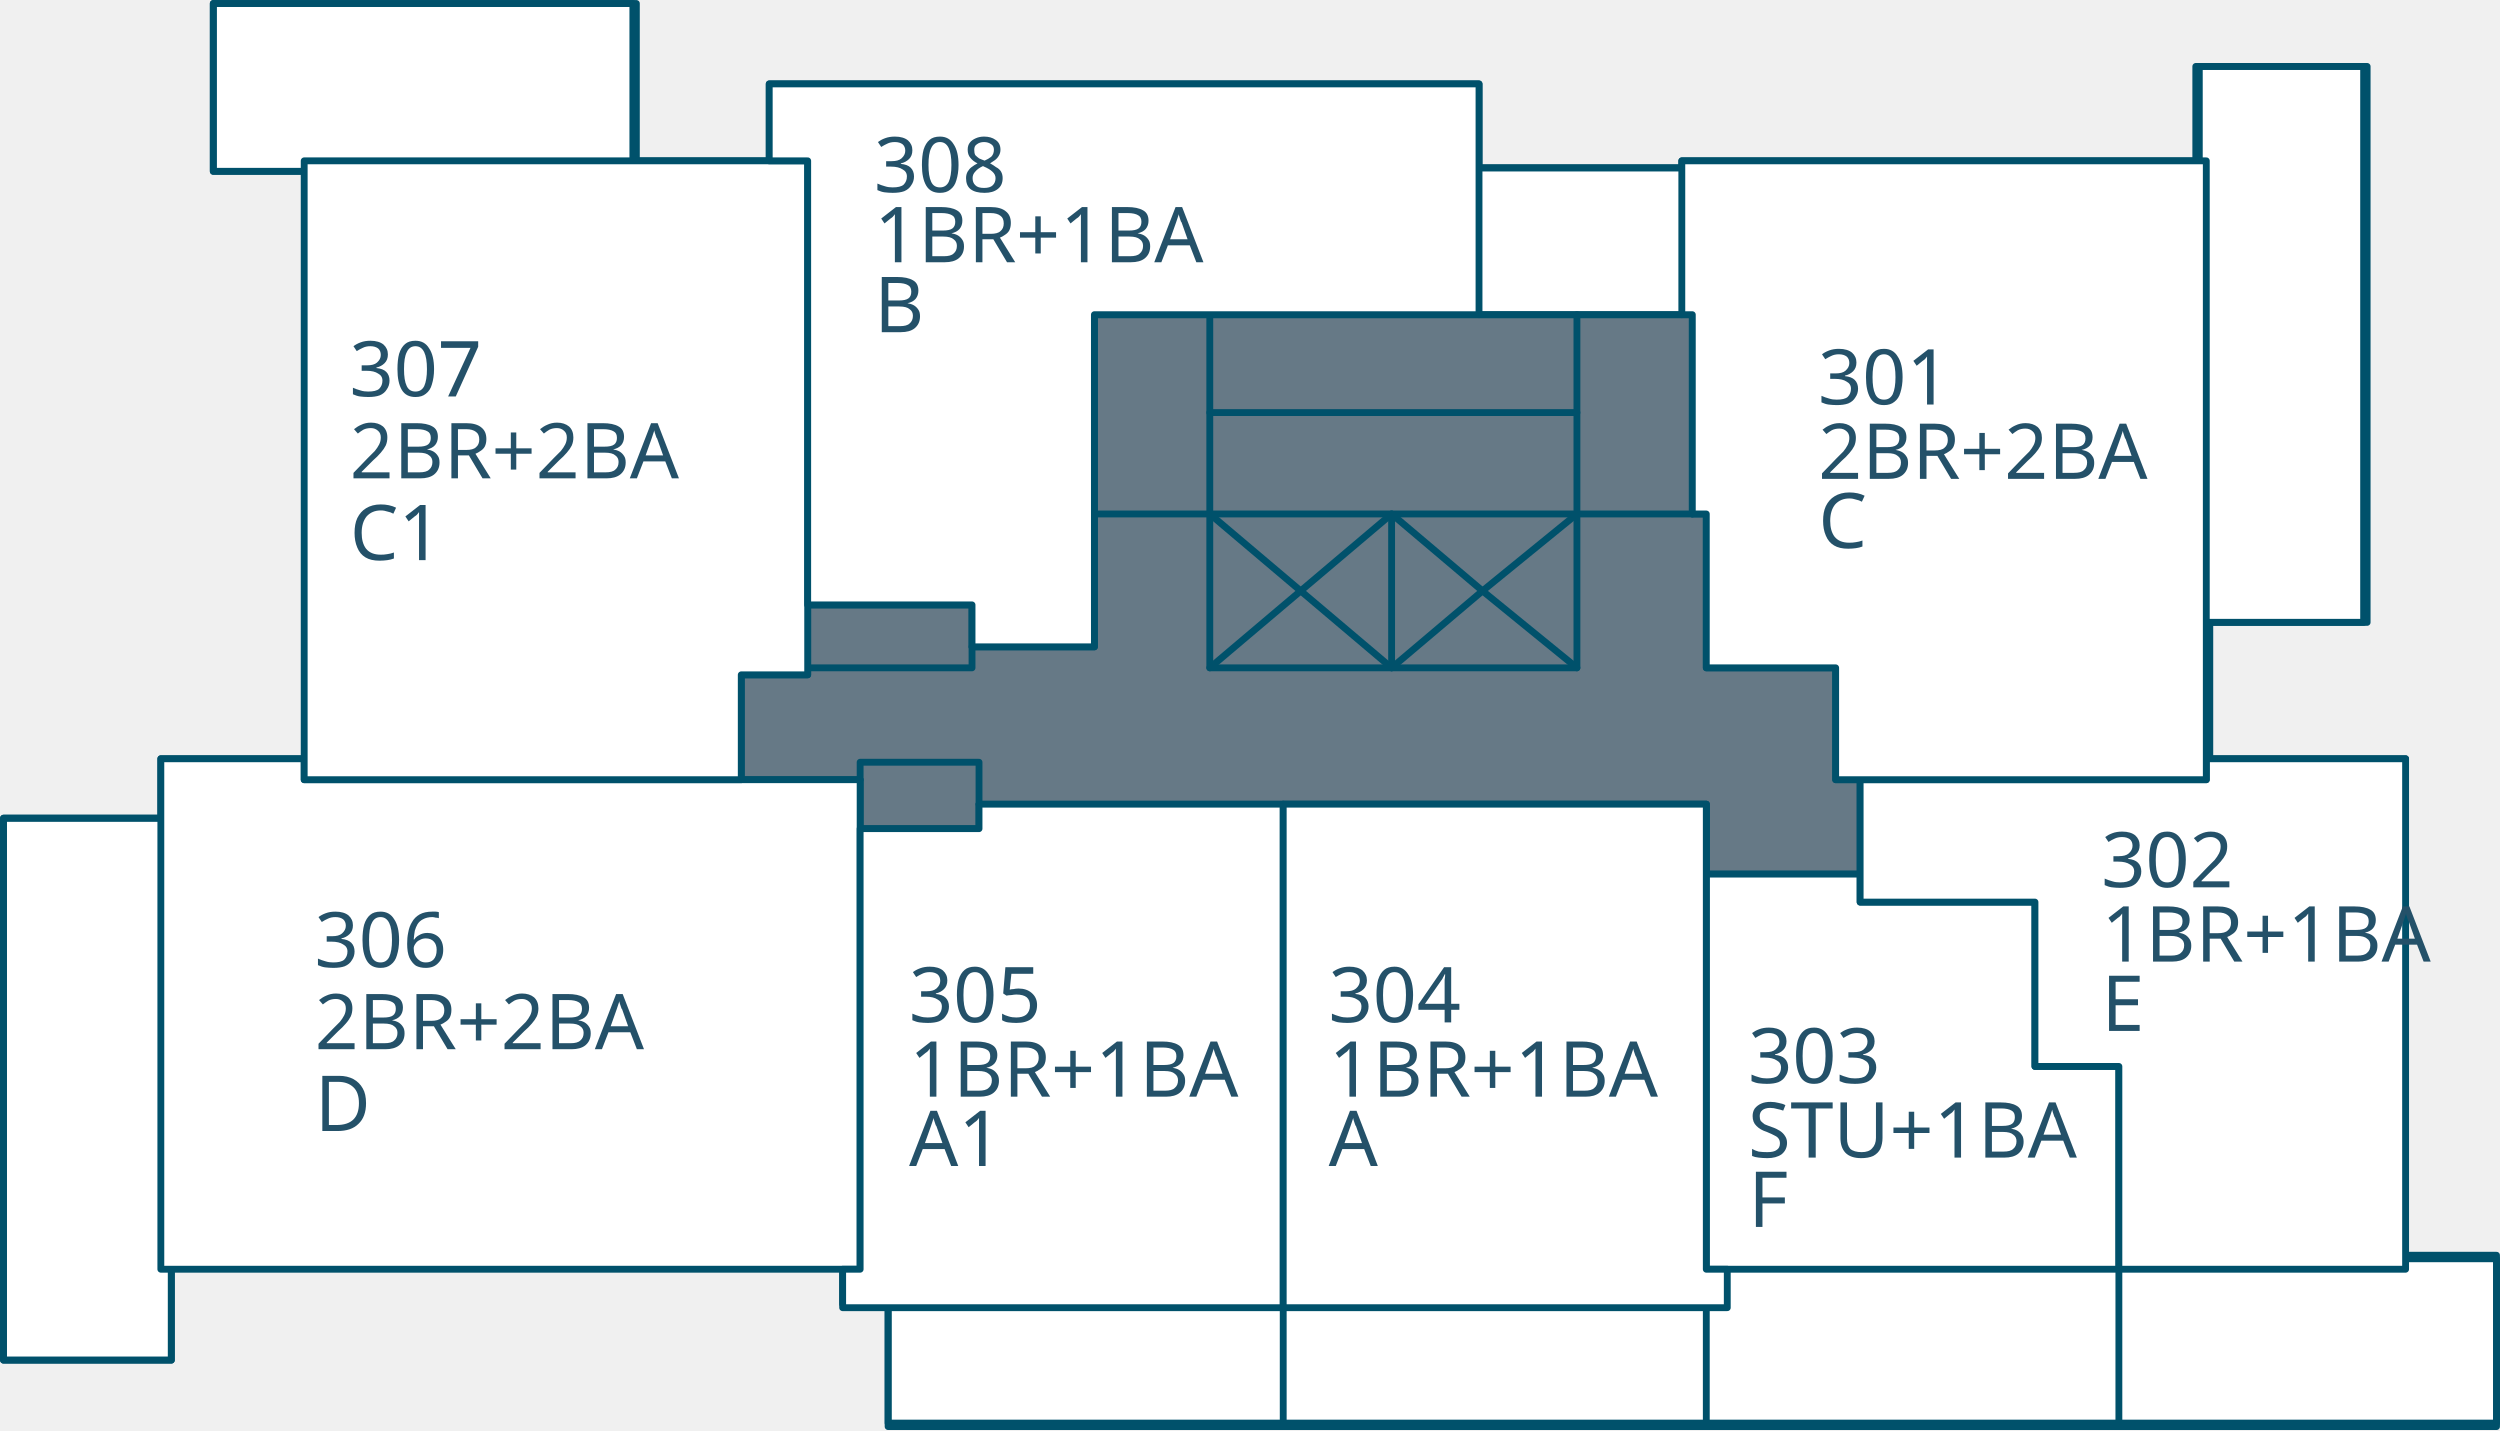
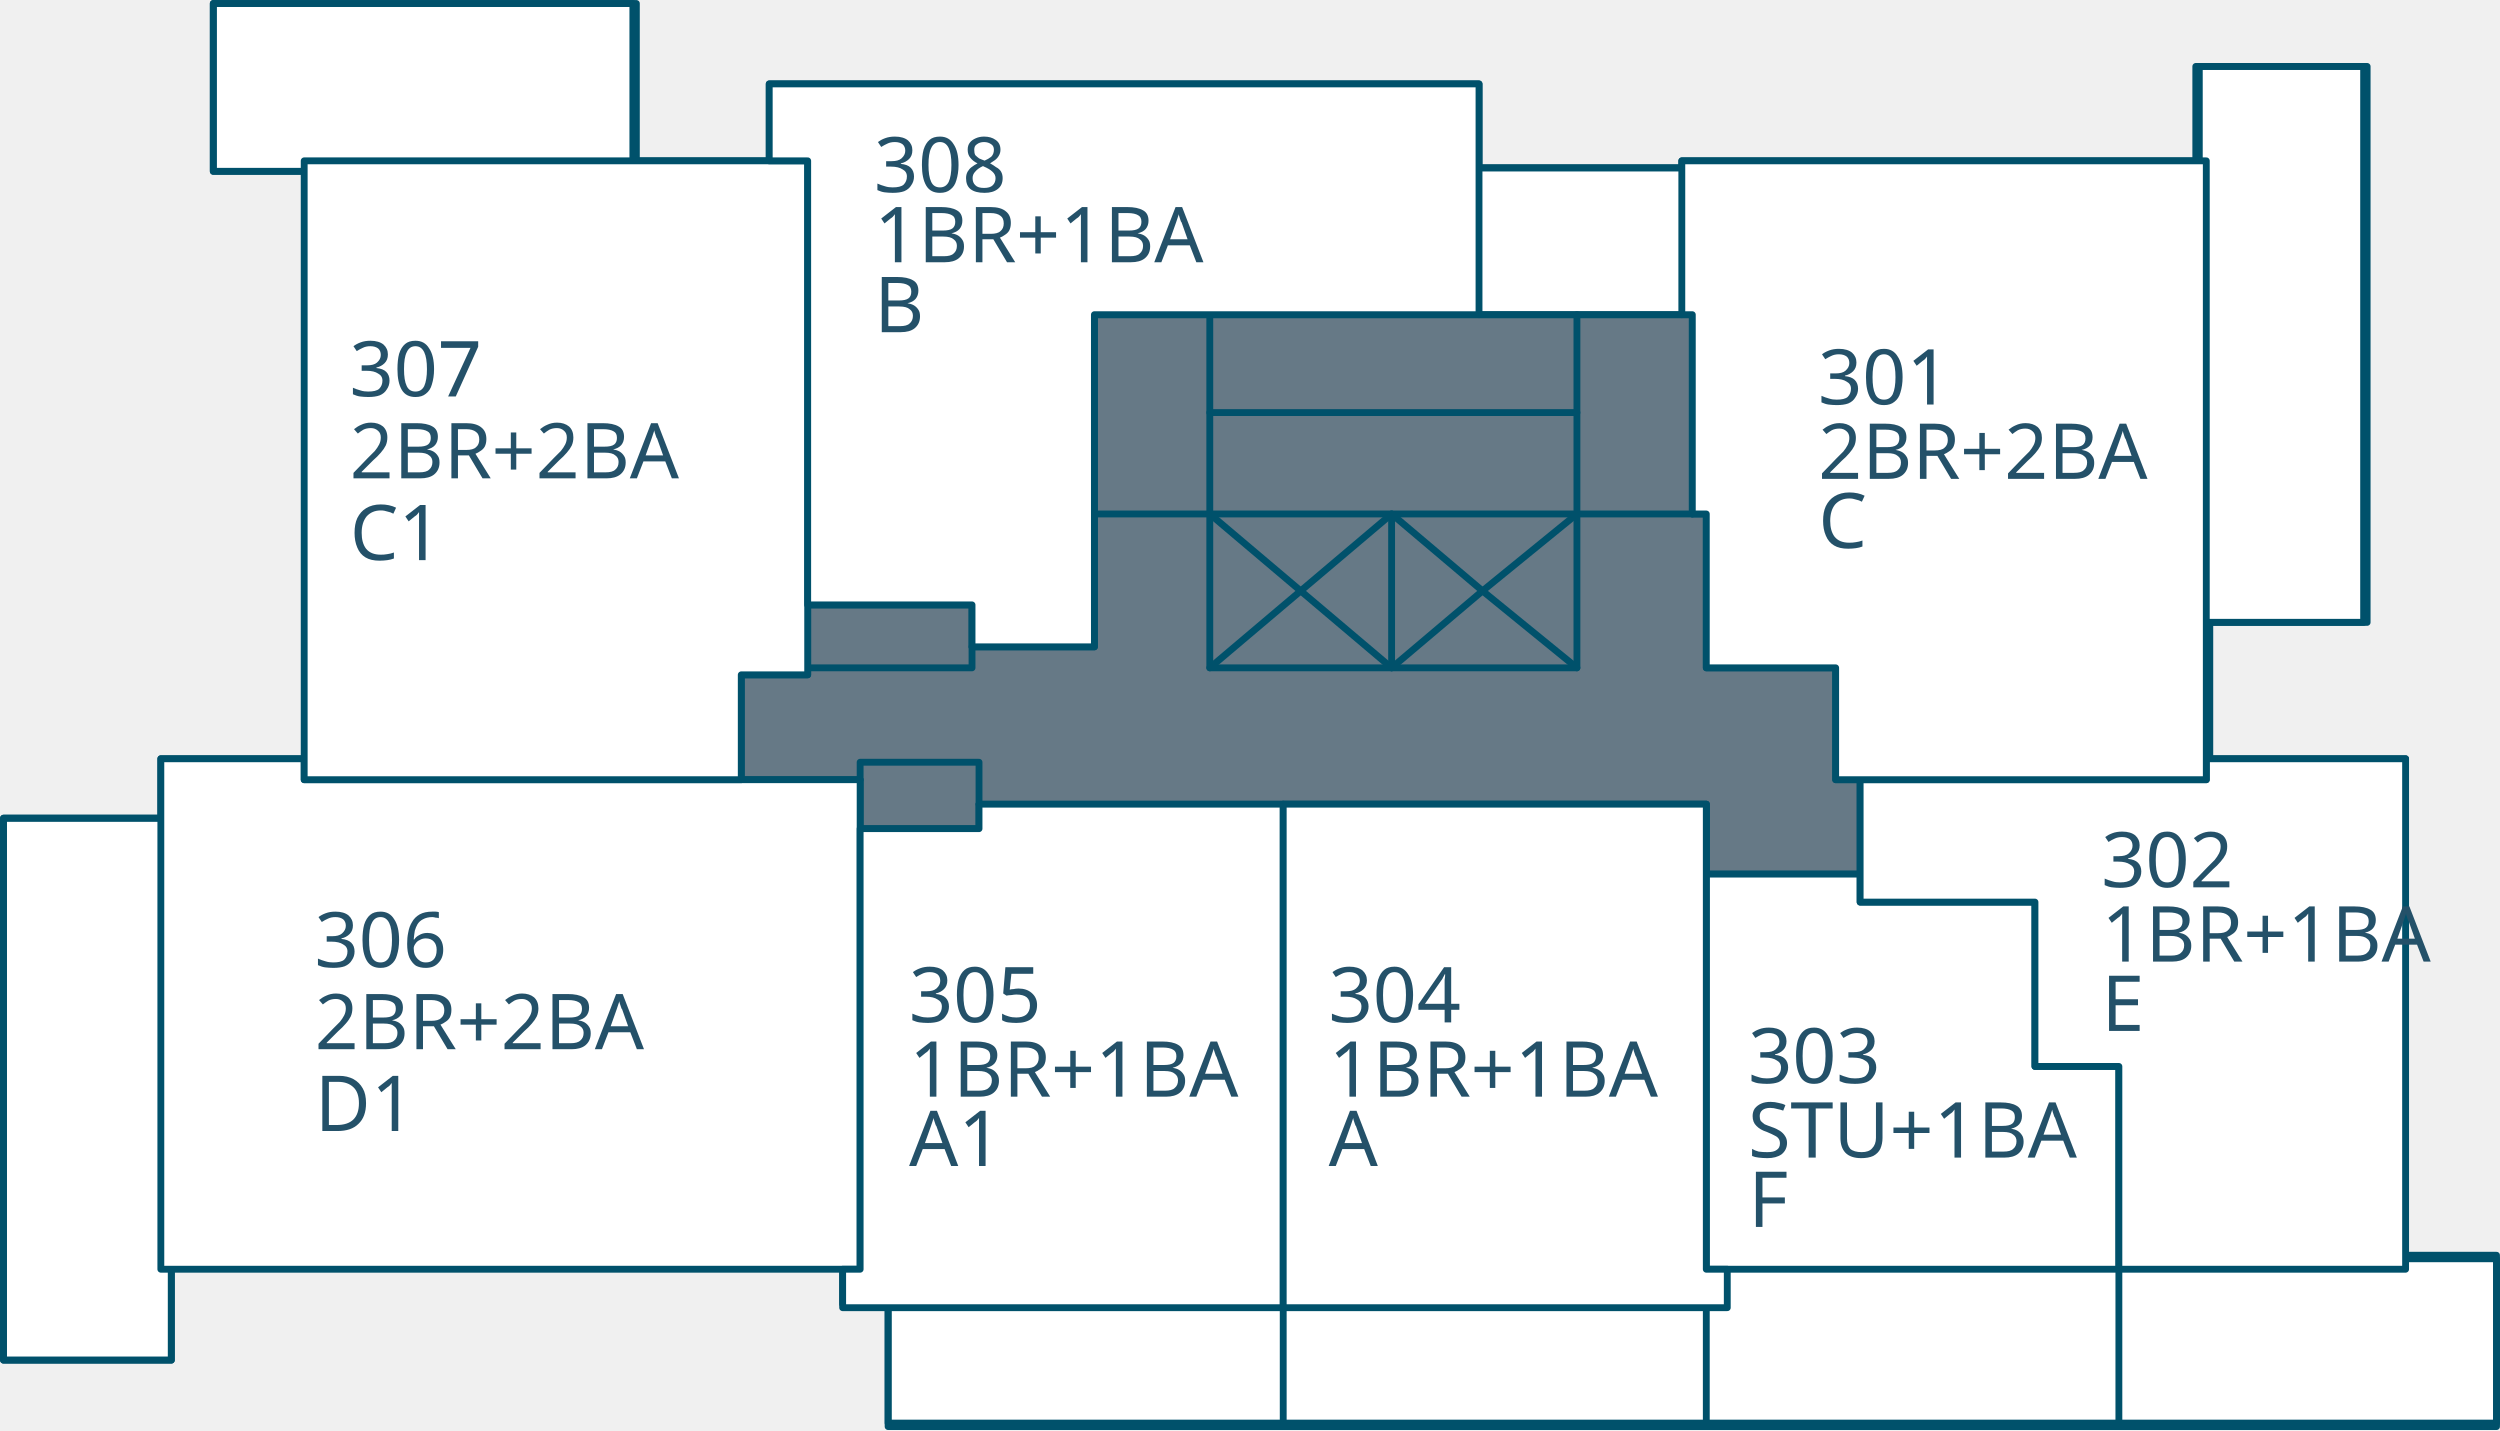
<svg xmlns="http://www.w3.org/2000/svg" version="1.1" x="0px" y="0px" viewBox="0 0 71.5 40.9" style="enable-background:new 0 0 71.5 40.9;" xml:space="preserve">
  <style type="text/css">
	.cc0{fill:#FFFFFF;stroke:#00516B;stroke-width:0.196;stroke-linecap:round;stroke-linejoin:round;stroke-miterlimit:10;}
	.cc1{fill:#667986;stroke:#00516B;stroke-width:0.196;stroke-linecap:round;stroke-linejoin:round;stroke-miterlimit:10;}
	.cc2{fill:none;stroke:#00516B;stroke-width:0.196;stroke-linecap:round;stroke-linejoin:round;stroke-miterlimit:10;}
	.cc3{fill:none;}
	.cc4{fill:#245169;}
	.cc5{font-family:'Gotham-Book';}
	.cc6{font-size:2.202px;}
</style>
  <g id="base">
    <path class="cc0" d="M68.8,36L68.8,36V21.7h-5.6v0.5l0,0v-0.5v-3.9v0h4.5V1.9h-4.8v2.7H48.1l0,0.2h-5.8V2.4H22v2.2v0h0h-3.9V0.1   H6.1v4.8h2.7v16.8H4.6v1.7v0H0.1v15.5h4.8v-2.7h0h19.2l0,0h0v1.1h1.3h0v3.4h46V36H68.8z M21.2,22.3L21.2,22.3l0-3h1.9v-0.2l0-1.8   h4.7l0,1.3h3.5v-3.9l3.4,0l-0.1,4.5l10.5,0l0-4.5l3.3,0h0.4v4.5h3.7v3.1h0.7V25h-4.4v0v-2H36.7v0H28v0.7h-3.3l0-1.4H21.2z" />
    <polygon class="cc1" points="48.4,9 31.3,9 31.3,18.5 27.8,18.5 27.8,17.3 23.1,17.3 23.1,19.3 21.2,19.3 21.2,22.3 24.6,22.3   24.6,23.7 28,23.7 28,23 48.8,23 48.8,25 53.2,25 53.2,22.3 52.5,22.3 52.5,19.1 48.8,19.1 48.8,14.7 48.4,14.7  " />
    <polyline class="cc2" points="48.8,25 48.8,23 36.7,23  " />
    <polyline class="cc2" points="34.6,19.1 37.2,16.9 39.8,14.7 42.4,16.9 45.1,19.1  " />
    <polyline class="cc2" points="34.6,14.7 37.2,16.9 39.8,19.1 42.4,16.9 45.1,14.7  " />
    <line class="cc2" x1="39.8" y1="19.1" x2="39.8" y2="14.7" />
    <line class="cc2" x1="42.3" y1="4.8" x2="48.1" y2="4.8" />
    <polyline class="cc2" points="4.6,23.4 0.1,23.4 0.1,38.9 4.9,38.9 4.9,36.3  " />
    <polyline class="cc2" points="25.4,37.4 25.4,40.8 36.7,40.8 48.8,40.8 60.6,40.8 71.4,40.8 71.4,35.9 68.8,35.9  " />
    <polyline class="cc2" points="8.7,4.9 6.1,4.9 6.1,0.1 18.2,0.1 18.2,4.6  " />
    <polyline class="cc2" points="62.8,4.6 62.8,1.9 67.6,1.9 67.6,17.8 63.1,17.8  " />
    <line class="cc2" x1="36.7" y1="37.4" x2="36.7" y2="40.8" />
    <line class="cc2" x1="48.8" y1="37.4" x2="48.8" y2="40.8" />
    <polyline class="cc2" points="34.6,14.7 34.6,11.8 34.6,9  " />
    <polyline class="cc2" points="45.1,14.7 45.1,11.8 45.1,9  " />
    <line class="cc2" x1="60.6" y1="40.8" x2="60.6" y2="36.3" />
    <line class="cc2" x1="34.6" y1="14.7" x2="31.3" y2="14.7" />
    <line class="cc2" x1="48.4" y1="14.7" x2="45.1" y2="14.7" />
    <polyline class="cc2" points="42.3,9 45.1,9 48.1,9  " />
    <polygon class="cc2" points="34.6,19.1 39.8,19.1 45.1,19.1 45.1,14.7 39.8,14.7 34.6,14.7  " />
    <polyline class="cc2" points="28,23 28,21.8 24.6,21.8 24.6,22.3  " />
    <polyline class="cc2" points="23.1,19.1 27.8,19.1 27.8,18.5  " />
    <line class="cc2" x1="34.6" y1="11.8" x2="45.1" y2="11.8" />
  </g>
  <g id="shape-f">
    <polygon class="cc0" points="48.8,25 53.2,25 53.2,25.8 58.2,25.8 58.2,30.5 60.6,30.5 60.6,36.3 49.4,36.3 48.8,36.3  " />
  </g>
  <g id="shape-e">
    <polygon class="cc0" points="53.2,25 53.2,22.3 63.1,22.3 63.1,21.7 68.8,21.7 68.8,35.9 68.8,36.3 60.6,36.3 60.6,30.5 58.2,30.5   58.2,25.8 53.2,25.8  " />
  </g>
  <g id="shape-d-d1">
    <polygon class="cc0" points="21.2,22.3 24.6,22.3 24.6,23.7 24.6,36.3 24.1,36.3 4.9,36.3 4.6,36.3 4.6,23.4 4.6,21.7 8.7,21.7   8.7,22.3  " />
  </g>
  <g id="shape-c1">
    <polygon class="cc0" points="23.1,17.3 23.1,4.6 22,4.6 18.2,4.6 8.7,4.6 8.7,4.9 8.7,21.7 8.7,22.3 21.2,22.3 21.2,19.3   23.1,19.3 23.1,19.1  " />
  </g>
  <g id="shape-c">
    <polygon class="cc0" points="63.1,22.3 63.1,17.8 63.1,4.6 62.8,4.6 48.1,4.6 48.1,4.8 48.1,9 48.4,9 48.4,14.7 48.8,14.7   48.8,19.1 52.5,19.1 52.5,22.3 53.2,22.3  " />
  </g>
  <g id="shape-b">
    <polygon class="cc0" points="22,4.6 22,2.4 42.3,2.4 42.3,4.8 42.3,9 34.6,9 31.3,9 31.3,14.7 31.3,18.5 27.8,18.5 27.8,17.3   23.1,17.3 23.1,4.6  " />
  </g>
  <g id="shape-a1">
    <polygon class="cc0" points="24.1,36.3 24.1,37.4 25.4,37.4 36.7,37.4 36.7,23 28,23 28,23.7 24.6,23.7 24.6,36.3  " />
  </g>
  <g id="shape-a">
    <polygon class="cc0" points="36.7,37.4 48.8,37.4 49.4,37.4 49.4,36.3 48.8,36.3 48.8,23 36.7,23  " />
  </g>
  <g id="trigger-c" data-plan="C">
    <polygon class="cc3" points="63.1,22.3 63.1,17.8 63.1,4.6 62.8,4.6 48.1,4.6 48.1,4.8 48.1,9 48.4,9 48.4,14.7 48.8,14.7   48.8,19.1 52.5,19.1 52.5,22.3 53.2,22.3  " />
    <g>
      <text transform="matrix(1 0 0 1 52 11.5703)" class="cc4 cc5 cc6">301</text>
    </g>
    <g>
      <text transform="matrix(1 0 0 1 52 13.695)" class="cc4 cc5 cc6">2BR+2BA</text>
    </g>
    <g>
      <text transform="matrix(1 0 0 1 52 15.6777)" class="cc4 cc5 cc6">C</text>
    </g>
  </g>
  <g id="trigger-e" data-plan="E">
    <polygon class="cc3" points="53.2,25 53.2,22.3 63.1,22.3 63.1,21.7 68.8,21.7 68.8,35.9 68.8,36.3 60.6,36.3 60.6,30.5 58.2,30.5   58.2,25.8 53.2,25.8  " />
    <g>
      <text transform="matrix(1 0 0 1 60.1 25.3771)" class="cc4 cc5 cc6">302</text>
    </g>
    <g>
      <text transform="matrix(1 0 0 1 60.1 27.5018)" class="cc4 cc5 cc6">1BR+1BA</text>
    </g>
    <g>
      <text transform="matrix(1 0 0 1 60.1 29.4845)" class="cc4 cc5 cc6">E</text>
    </g>
  </g>
  <g id="trigger-f" data-plan="F">
    <polygon class="cc3" points="48.8,25 53.2,25 53.2,25.8 58.2,25.8 58.2,30.5 60.6,30.5 60.6,36.3 49.4,36.3 48.8,36.3  " />
    <g>
      <text transform="matrix(1 0 0 1 50 30.9827)" class="cc4 cc5 cc6">303</text>
    </g>
    <g>
      <text transform="matrix(1 0 0 1 50 33.1074)" class="cc4 cc5 cc6">STU+1BA</text>
    </g>
    <g>
      <text transform="matrix(1 0 0 1 50 35.0901)" class="cc4 cc5 cc6">F</text>
    </g>
  </g>
  <g id="trigger-a" data-plan="A">
    <polygon class="cc3" points="36.7,37.4 48.8,37.4 49.4,37.4 49.4,36.3 48.8,36.3 48.8,23 36.7,23  " />
    <g>
      <text transform="matrix(1 0 0 1 38 29.2405)" class="cc4 cc5 cc6">304</text>
    </g>
    <g>
      <text transform="matrix(1 0 0 1 38 31.3652)" class="cc4 cc5 cc6">1BR+1BA</text>
    </g>
    <g>
      <text transform="matrix(1 0 0 1 38 33.3479)" class="cc4 cc5 cc6">A</text>
    </g>
  </g>
  <g id="trigger-a1" data-plan="A1">
    <polygon class="cc3" points="24.1,36.3 24.1,37.4 25.4,37.4 36.7,37.4 36.7,23 28,23 28,23.7 24.6,23.7 24.6,36.3  " />
    <g>
      <text transform="matrix(1 0 0 1 26 29.2405)" class="cc4 cc5 cc6">305</text>
    </g>
    <g>
      <text transform="matrix(1 0 0 1 26 31.3652)" class="cc4 cc5 cc6">1BR+1BA</text>
    </g>
    <g>
      <text transform="matrix(1 0 0 1 26 33.3479)" class="cc4 cc5 cc6">A1</text>
    </g>
  </g>
  <g id="trigger-d-d1" data-plan="D">
    <polygon class="cc3" points="21.2,22.3 24.6,22.3 24.6,23.7 24.6,36.3 24.1,36.3 4.9,36.3 4.6,36.3 4.6,23.4 4.6,21.7 8.7,21.7   8.7,22.3  " />
    <g>
      <text transform="matrix(1 0 0 1 9 27.6661)" class="cc4 cc5 cc6">306</text>
    </g>
    <g>
      <text transform="matrix(1 0 0 1 9 30.0079)" class="cc4 cc5 cc6">2BR+2BA</text>
    </g>
    <g>
-       <text transform="matrix(1 0 0 1 9 32.3473)" class="cc4 cc5 cc6">D</text>
+       <text transform="matrix(1 0 0 1 9 32.3473)" class="cc4 cc5 cc6">D1</text>
    </g>
  </g>
  <g id="trigger-c1" data-plan="C1">
    <polygon class="cc3" points="23.1,17.3 23.1,4.6 22,4.6 18.2,4.6 8.7,4.6 8.7,4.9 8.7,21.7 8.7,22.3 21.2,22.3 21.2,19.3   23.1,19.3 23.1,19.1  " />
    <g>
      <text transform="matrix(1 0 0 1 10 11.339)" class="cc4 cc5 cc6">307</text>
    </g>
    <g>
      <text transform="matrix(1 0 0 1 10 13.6808)" class="cc4 cc5 cc6">2BR+2BA</text>
    </g>
    <g>
      <text transform="matrix(1 0 0 1 10 16.0202)" class="cc4 cc5 cc6">C1</text>
    </g>
  </g>
  <g id="trigger-b" data-plan="B">
    <polygon class="cc3" points="22,4.6 22,2.4 42.3,2.4 42.3,4.8 42.3,9 34.6,9 31.3,9 31.3,14.7 31.3,18.5 27.8,18.5 27.8,17.3   23.1,17.3 23.1,4.6  " />
    <g>
      <text transform="matrix(1 0 0 1 25 5.5)" class="cc4 cc5 cc6">308</text>
    </g>
    <g>
      <text transform="matrix(1 0 0 1 25 7.5)" class="cc4 cc5 cc6">1BR+1BA</text>
    </g>
    <g>
      <text transform="matrix(1 0 0 1 25 9.5)" class="cc4 cc5 cc6">B</text>
    </g>
  </g>
</svg>
